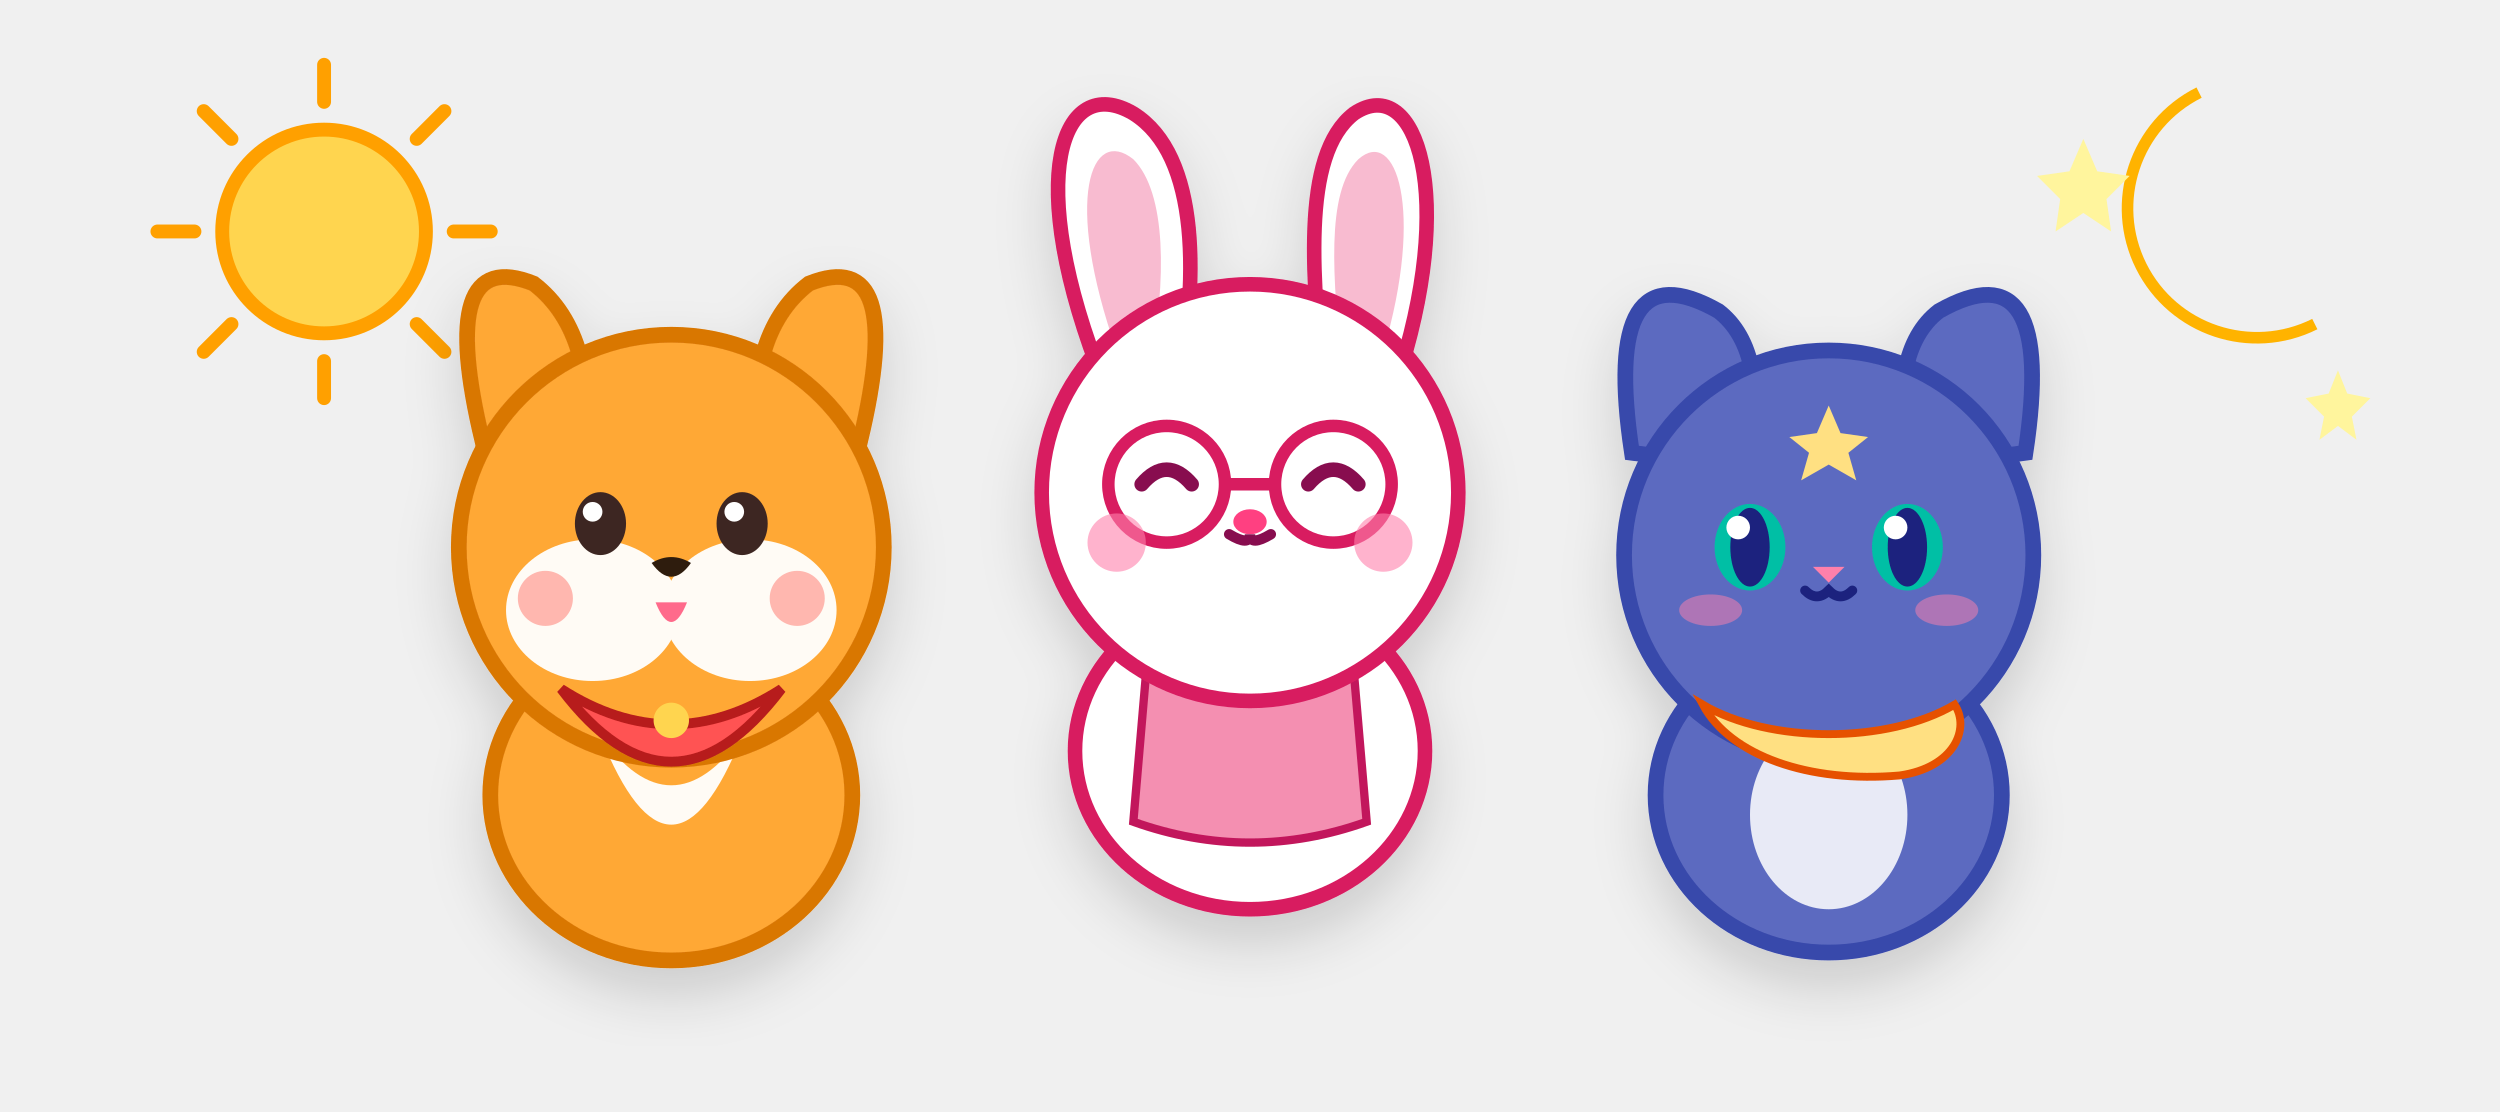
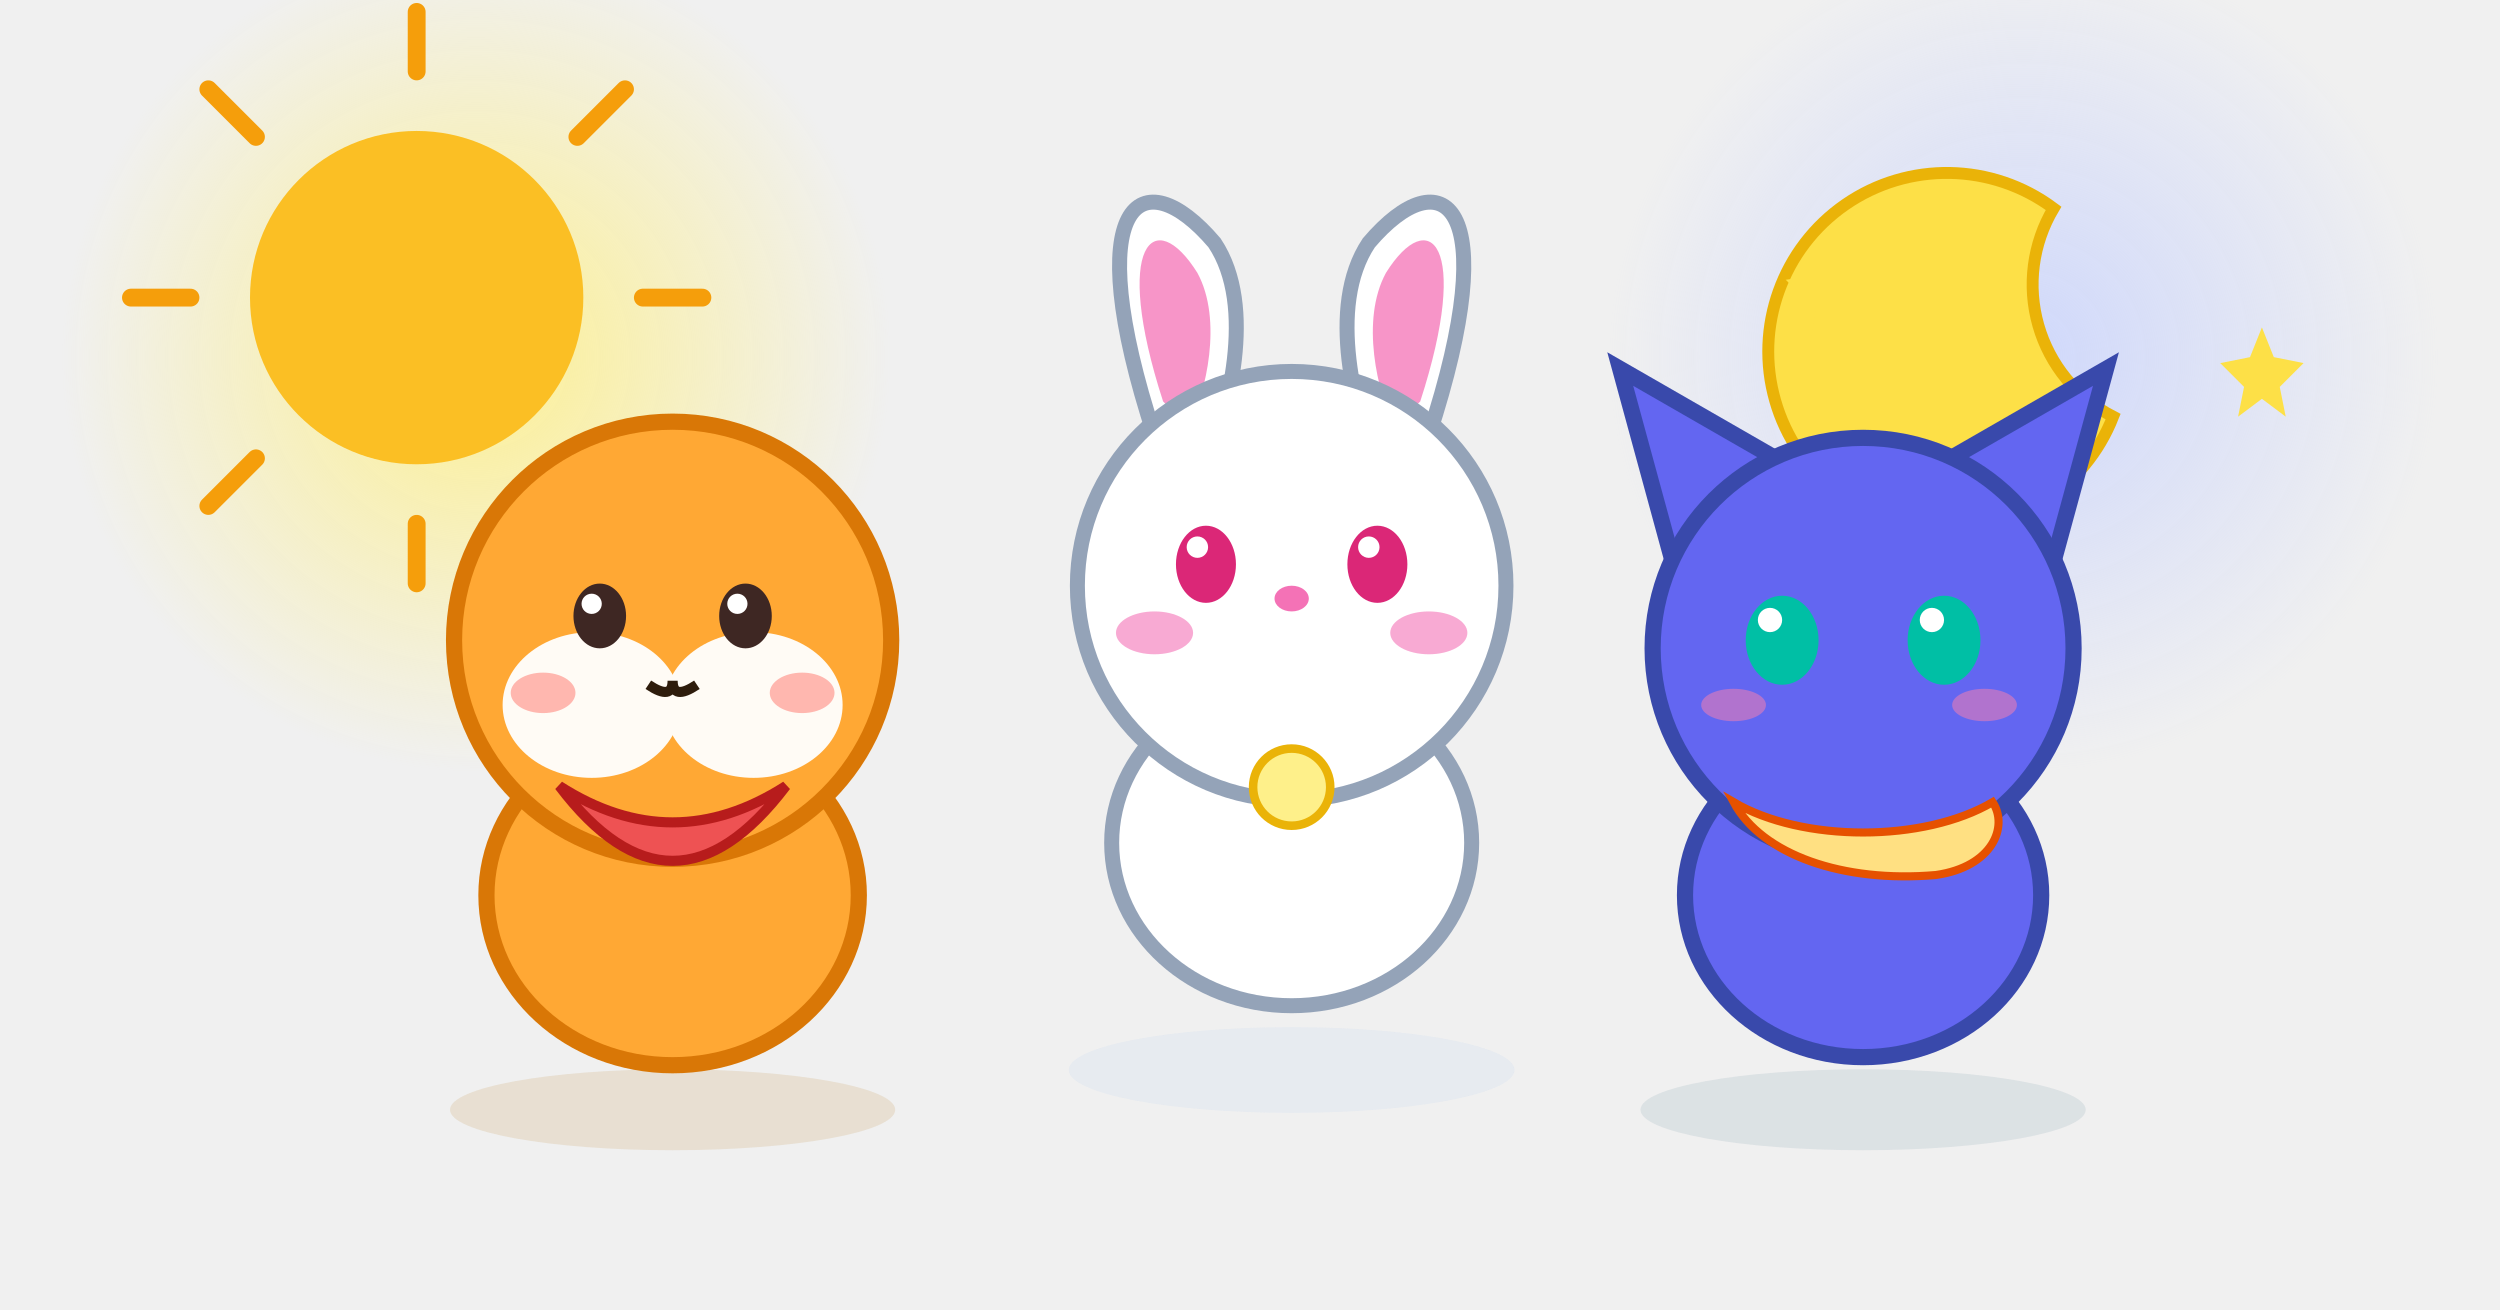
- <svg xmlns="http://www.w3.org/2000/svg" viewBox="0 0 540 240" width="100%" height="100%">
+ <svg xmlns="http://www.w3.org/2000/svg" viewBox="0 0 420 220" width="100%" height="100%">
  <defs>
-     <filter id="groupShadow" x="-10%" y="-10%" width="120%" height="120%">
-       <feDropShadow dx="0" dy="6" stdDeviation="6" flood-color="#000" flood-opacity="0.15" />
-     </filter>
+     <radialGradient id="trioSunGlow" cx="50%" cy="50%" r="50%">
+       <stop offset="0%" stop-color="#FEF08A" stop-opacity="0.9" />
+       <stop offset="100%" stop-color="#FEF08A" stop-opacity="0" />
+     </radialGradient>
+     <radialGradient id="trioMoonGlow" cx="50%" cy="50%" r="50%">
+       <stop offset="0%" stop-color="#C7D2FE" stop-opacity="0.8" />
+       <stop offset="100%" stop-color="#C7D2FE" stop-opacity="0" />
+     </radialGradient>
  </defs>
-   <g transform="translate(40, 20)">
-     <circle cx="30" cy="30" r="22" fill="#FFD54F" stroke="#FFA000" stroke-width="3" />
-     <g stroke="#FFA000" stroke-width="3" stroke-linecap="round">
-       <line x1="30" y1="2" x2="30" y2="-6" />
-       <line x1="30" y1="58" x2="30" y2="66" />
-       <line x1="2" y1="30" x2="-6" y2="30" />
-       <line x1="58" y1="30" x2="66" y2="30" />
-       <line x1="10" y1="10" x2="4" y2="4" />
-       <line x1="50" y1="50" x2="56" y2="56" />
-       <line x1="10" y1="50" x2="4" y2="56" />
-       <line x1="50" y1="10" x2="56" y2="4" />
-     </g>
+   <circle cx="80" cy="60" r="70" fill="url(#trioSunGlow)" />
+   <circle cx="70" cy="50" r="28" fill="#FBBF24" />
+   <g stroke="#F59E0B" stroke-width="3" stroke-linecap="round">
+     <line x1="70" y1="12" x2="70" y2="2" />
+     <line x1="70" y1="88" x2="70" y2="98" />
+     <line x1="32" y1="50" x2="22" y2="50" />
+     <line x1="108" y1="50" x2="118" y2="50" />
+     <line x1="43" y1="23" x2="35" y2="15" />
+     <line x1="97" y1="77" x2="105" y2="85" />
+     <line x1="43" y1="77" x2="35" y2="85" />
+     <line x1="97" y1="23" x2="105" y2="15" />
  </g>
-   <g transform="translate(440, 15)">
-     <path d="M 35,5 A 25 25 0 1 0 60 55 A 20 20 0 0 1 35 5 Z" fill="#FFE082" stroke="#FFB300" stroke-width="2.5" />
-     <polygon points="10,15 13,22 20,23 15,28 16,35 10,31 4,35 5,28 0,23 7,22" fill="#FFF59D" />
-     <polygon points="65,65 67,70 72,71 68,75 69,80 65,77 61,80 62,75 58,71 63,70" fill="#FFF59D" />
+   <circle cx="340" cy="60" r="70" fill="url(#trioMoonGlow)" />
+   <path d="M 345,35 A 25 25 0 0 0 355 70 A 30 30 0 1 1 345 35 Z" fill="#FDE047" stroke="#EAB308" stroke-width="2" />
+   <polygon points="310,40 313,46 320,47 315,52 316,58 310,55 304,58 305,52 300,47 307,46" fill="#FDE047" />
+   <polygon points="380,55 382,60 387,61 383,65 384,70 380,67 376,70 377,65 373,61 378,60" fill="#FDE047" />
+   <g transform="translate(45, 45) scale(0.68)">
+     <ellipse cx="100" cy="208" rx="55" ry="10" fill="#E2D4BE" opacity="0.6" />
+     <ellipse cx="100" cy="155" rx="46" ry="42" fill="#FFA834" stroke="#D97706" stroke-width="4" />
+     <circle cx="100" cy="92" r="54" fill="#FFA834" stroke="#D97706" stroke-width="4" />
+     <ellipse cx="80" cy="108" rx="22" ry="18" fill="#FFFBF5" />
+     <ellipse cx="120" cy="108" rx="22" ry="18" fill="#FFFBF5" />
+     <ellipse cx="68" cy="105" rx="8" ry="5" fill="#FF8A80" opacity="0.6" />
+     <ellipse cx="132" cy="105" rx="8" ry="5" fill="#FF8A80" opacity="0.6" />
+     <ellipse cx="82" cy="86" rx="6.5" ry="8" fill="#3E2723" />
+     <ellipse cx="118" cy="86" rx="6.5" ry="8" fill="#3E2723" />
+     <circle cx="80" cy="83" r="2.5" fill="#FFFFFF" />
+     <circle cx="116" cy="83" r="2.5" fill="#FFFFFF" />
+     <path d="M 94,103 Q 100,107 100,102 Q 100,107 106,103" fill="none" stroke="#2E1C0C" stroke-width="2.5" />
+     <path d="M 72,128 Q 100,146 128,128 Q 100,165 72,128 Z" fill="#EE5253" stroke="#B71C1C" stroke-width="2.5" />
  </g>
-   <g filter="url(#groupShadow)">
-     <g transform="translate(60, 40) scale(0.85)">
-       <ellipse cx="100" cy="155" rx="46" ry="42" fill="#FFA834" stroke="#D97706" stroke-width="4" />
-       <path d="M 82,140 Q 100,165 118,140 Q 100,185 82,140 Z" fill="#FFFBF5" />
-       <path d="M 52,65 Q 40,15 65,25 Q 82,38 78,72 Z" fill="#FFA834" stroke="#D97706" stroke-width="4" />
-       <path d="M 148,65 Q 160,15 135,25 Q 118,38 122,72 Z" fill="#FFA834" stroke="#D97706" stroke-width="4" />
-       <circle cx="100" cy="92" r="54" fill="#FFA834" stroke="#D97706" stroke-width="4" />
-       <ellipse cx="80" cy="108" rx="22" ry="18" fill="#FFFBF5" />
-       <ellipse cx="120" cy="108" rx="22" ry="18" fill="#FFFBF5" />
-       <circle cx="68" cy="105" r="7" fill="#FF8A80" opacity="0.6" />
-       <circle cx="132" cy="105" r="7" fill="#FF8A80" opacity="0.6" />
-       <ellipse cx="82" cy="86" rx="6.5" ry="8" fill="#3E2723" />
-       <circle cx="80" cy="83" r="2.5" fill="#FFF" />
-       <ellipse cx="118" cy="86" rx="6.5" ry="8" fill="#3E2723" />
-       <circle cx="116" cy="83" r="2.5" fill="#FFF" />
-       <path d="M 95,96 Q 100,93 105,96 Q 100,103 95,96 Z" fill="#2E1C0C" />
-       <path d="M 96,106 Q 100,116 104,106 Z" fill="#FF6B8B" />
-       <path d="M 72,128 Q 100,146 128,128 Q 100,165 72,128 Z" fill="#FF5252" stroke="#B71C1C" stroke-width="2.5" />
-       <circle cx="100" cy="136" r="4.5" fill="#FFD54F" />
-     </g>
-     <g transform="translate(180, 20) scale(0.9)">
-       <path d="M 65,70 C 45,20 55,-5 72,5 C 88,15 88,45 82,75 Z" fill="#FFF" stroke="#D81B60" stroke-width="3.5" />
-       <path d="M 68,62 C 55,25 62,8 72,16 C 80,24 80,45 76,66 Z" fill="#F8BBD0" />
-       <path d="M 135,70 C 150,25 140,-5 125,5 C 112,15 115,45 118,75 Z" fill="#FFF" stroke="#D81B60" stroke-width="3.5" />
-       <path d="M 132,62 C 142,28 135,8 126,16 C 118,24 120,45 122,66 Z" fill="#F8BBD0" />
-       <ellipse cx="100" cy="158" rx="42" ry="38" fill="#FFF" stroke="#D81B60" stroke-width="3.5" />
-       <path d="M 75,140 Q 100,150 125,140 L 128,175 Q 100,185 72,175 Z" fill="#F48FB1" stroke="#C2185B" stroke-width="2" />
-       <circle cx="100" cy="96" r="50" fill="#FFF" stroke="#D81B60" stroke-width="3.5" />
-       <circle cx="80" cy="94" r="14" fill="none" stroke="#D81B60" stroke-width="3" />
-       <circle cx="120" cy="94" r="14" fill="none" stroke="#D81B60" stroke-width="3" />
-       <line x1="94" y1="94" x2="106" y2="94" stroke="#D81B60" stroke-width="3" />
-       <circle cx="68" cy="108" r="7" fill="#FF80AB" opacity="0.6" />
-       <circle cx="132" cy="108" r="7" fill="#FF80AB" opacity="0.6" />
-       <path d="M 74,94 Q 80,87 86,94" fill="none" stroke="#880E4F" stroke-width="3.5" stroke-linecap="round" />
-       <path d="M 114,94 Q 120,87 126,94" fill="none" stroke="#880E4F" stroke-width="3.5" stroke-linecap="round" />
-       <ellipse cx="100" cy="103" rx="4" ry="3" fill="#FF4081" />
-       <path d="M 95,106 Q 100,109 100,106 Q 100,109 105,106" fill="none" stroke="#880E4F" stroke-width="2.5" stroke-linecap="round" />
-     </g>
-     <g transform="translate(310, 40) scale(0.85)">
-       <ellipse cx="100" cy="155" rx="44" ry="40" fill="#5C6BC0" stroke="#3949AB" stroke-width="4" />
-       <ellipse cx="100" cy="160" rx="20" ry="24" fill="#E8EAF6" />
-       <path d="M 50,68 Q 42,15 72,32 Q 85,42 80,72 Z" fill="#5C6BC0" stroke="#3949AB" stroke-width="4" />
-       <path d="M 150,68 Q 158,15 128,32 Q 115,42 120,72 Z" fill="#5C6BC0" stroke="#3949AB" stroke-width="4" />
-       <circle cx="100" cy="94" r="52" fill="#5C6BC0" stroke="#3949AB" stroke-width="4" />
-       <polygon points="100,56 103,63 110,64 105,68 107,75 100,71 93,75 95,68 90,64 97,63" fill="#FFE082" />
-       <ellipse cx="70" cy="108" rx="8" ry="4" fill="#FF80AB" opacity="0.5" />
-       <ellipse cx="130" cy="108" rx="8" ry="4" fill="#FF80AB" opacity="0.5" />
-       <ellipse cx="80" cy="92" rx="9" ry="11" fill="#00BFA5" />
-       <ellipse cx="80" cy="92" rx="5" ry="10" fill="#1A237E" />
-       <circle cx="77" cy="87" r="3" fill="#FFF" />
-       <ellipse cx="120" cy="92" rx="9" ry="11" fill="#00BFA5" />
-       <ellipse cx="120" cy="92" rx="5" ry="10" fill="#1A237E" />
-       <circle cx="117" cy="87" r="3" fill="#FFF" />
-       <polygon points="100,101 96,97 104,97" fill="#FF80AB" />
-       <path d="M 94,103 Q 97,106 100,103 Q 103,106 106,103" fill="none" stroke="#1A237E" stroke-width="2.5" stroke-linecap="round" />
-       <path d="M 68,132 C 85,142 115,142 132,132 C 136,138 132,148 118,150 C 95,152 75,145 68,132 Z" fill="#FFE082" stroke="#E65100" stroke-width="2" />
-     </g>
+   <g transform="translate(145, 30) scale(0.72)">
+     <ellipse cx="100" cy="208" rx="52" ry="10" fill="#E2E8F0" opacity="0.7" />
+     <ellipse cx="100" cy="155" rx="42" ry="38" fill="#FFFFFF" stroke="#94A3B8" stroke-width="3.5" />
+     <path d="M 68,60 C 50,5 65,-5 82,15 C 92,30 85,55 80,68 Z" fill="#FFFFFF" stroke="#94A3B8" stroke-width="3.5" />
+     <path d="M 70,52 C 58,15 68,6 78,22 C 84,33 80,50 76,58 Z" fill="#F472B6" opacity="0.75" />
+     <path d="M 132,60 C 150,5 135,-5 118,15 C 108,30 115,55 120,68 Z" fill="#FFFFFF" stroke="#94A3B8" stroke-width="3.5" />
+     <path d="M 130,52 C 142,15 132,6 122,22 C 116,33 120,50 124,58 Z" fill="#F472B6" opacity="0.75" />
+     <circle cx="100" cy="95" r="50" fill="#FFFFFF" stroke="#94A3B8" stroke-width="3.5" />
+     <ellipse cx="68" cy="106" rx="9" ry="5" fill="#F472B6" opacity="0.6" />
+     <ellipse cx="132" cy="106" rx="9" ry="5" fill="#F472B6" opacity="0.6" />
+     <ellipse cx="80" cy="90" rx="7" ry="9" fill="#DB2777" />
+     <ellipse cx="120" cy="90" rx="7" ry="9" fill="#DB2777" />
+     <circle cx="78" cy="86" r="2.5" fill="#FFF" />
+     <circle cx="118" cy="86" r="2.5" fill="#FFF" />
+     <ellipse cx="100" cy="98" rx="4" ry="3" fill="#F472B6" />
+     <circle cx="100" cy="142" r="9" fill="#FEF08A" stroke="#EAB308" stroke-width="2" />
+   </g>
+   <g transform="translate(245, 45) scale(0.68)">
+     <ellipse cx="100" cy="208" rx="55" ry="10" fill="#CFD8DC" opacity="0.6" />
+     <ellipse cx="100" cy="155" rx="44" ry="40" fill="#6366F1" stroke="#3949AB" stroke-width="4" />
+     <polygon points="55,80 40,25 80,48" fill="#6366F1" stroke="#3949AB" stroke-width="4" />
+     <polygon points="145,80 160,25 120,48" fill="#6366F1" stroke="#3949AB" stroke-width="4" />
+     <circle cx="100" cy="94" r="52" fill="#6366F1" stroke="#3949AB" stroke-width="4" />
+     <ellipse cx="68" cy="108" rx="8" ry="4" fill="#FF80AB" opacity="0.5" />
+     <ellipse cx="130" cy="108" rx="8" ry="4" fill="#FF80AB" opacity="0.5" />
+     <ellipse cx="80" cy="92" rx="9" ry="11" fill="#00BFA5" />
+     <ellipse cx="120" cy="92" rx="9" ry="11" fill="#00BFA5" />
+     <circle cx="77" cy="87" r="3" fill="#FFF" />
+     <circle cx="117" cy="87" r="3" fill="#FFF" />
+     <path d="M 68,132 C 85,142 115,142 132,132 C 136,138 132,148 118,150 C 95,152 75,145 68,132 Z" fill="#FFE082" stroke="#E65100" stroke-width="2" />
  </g>
</svg>
